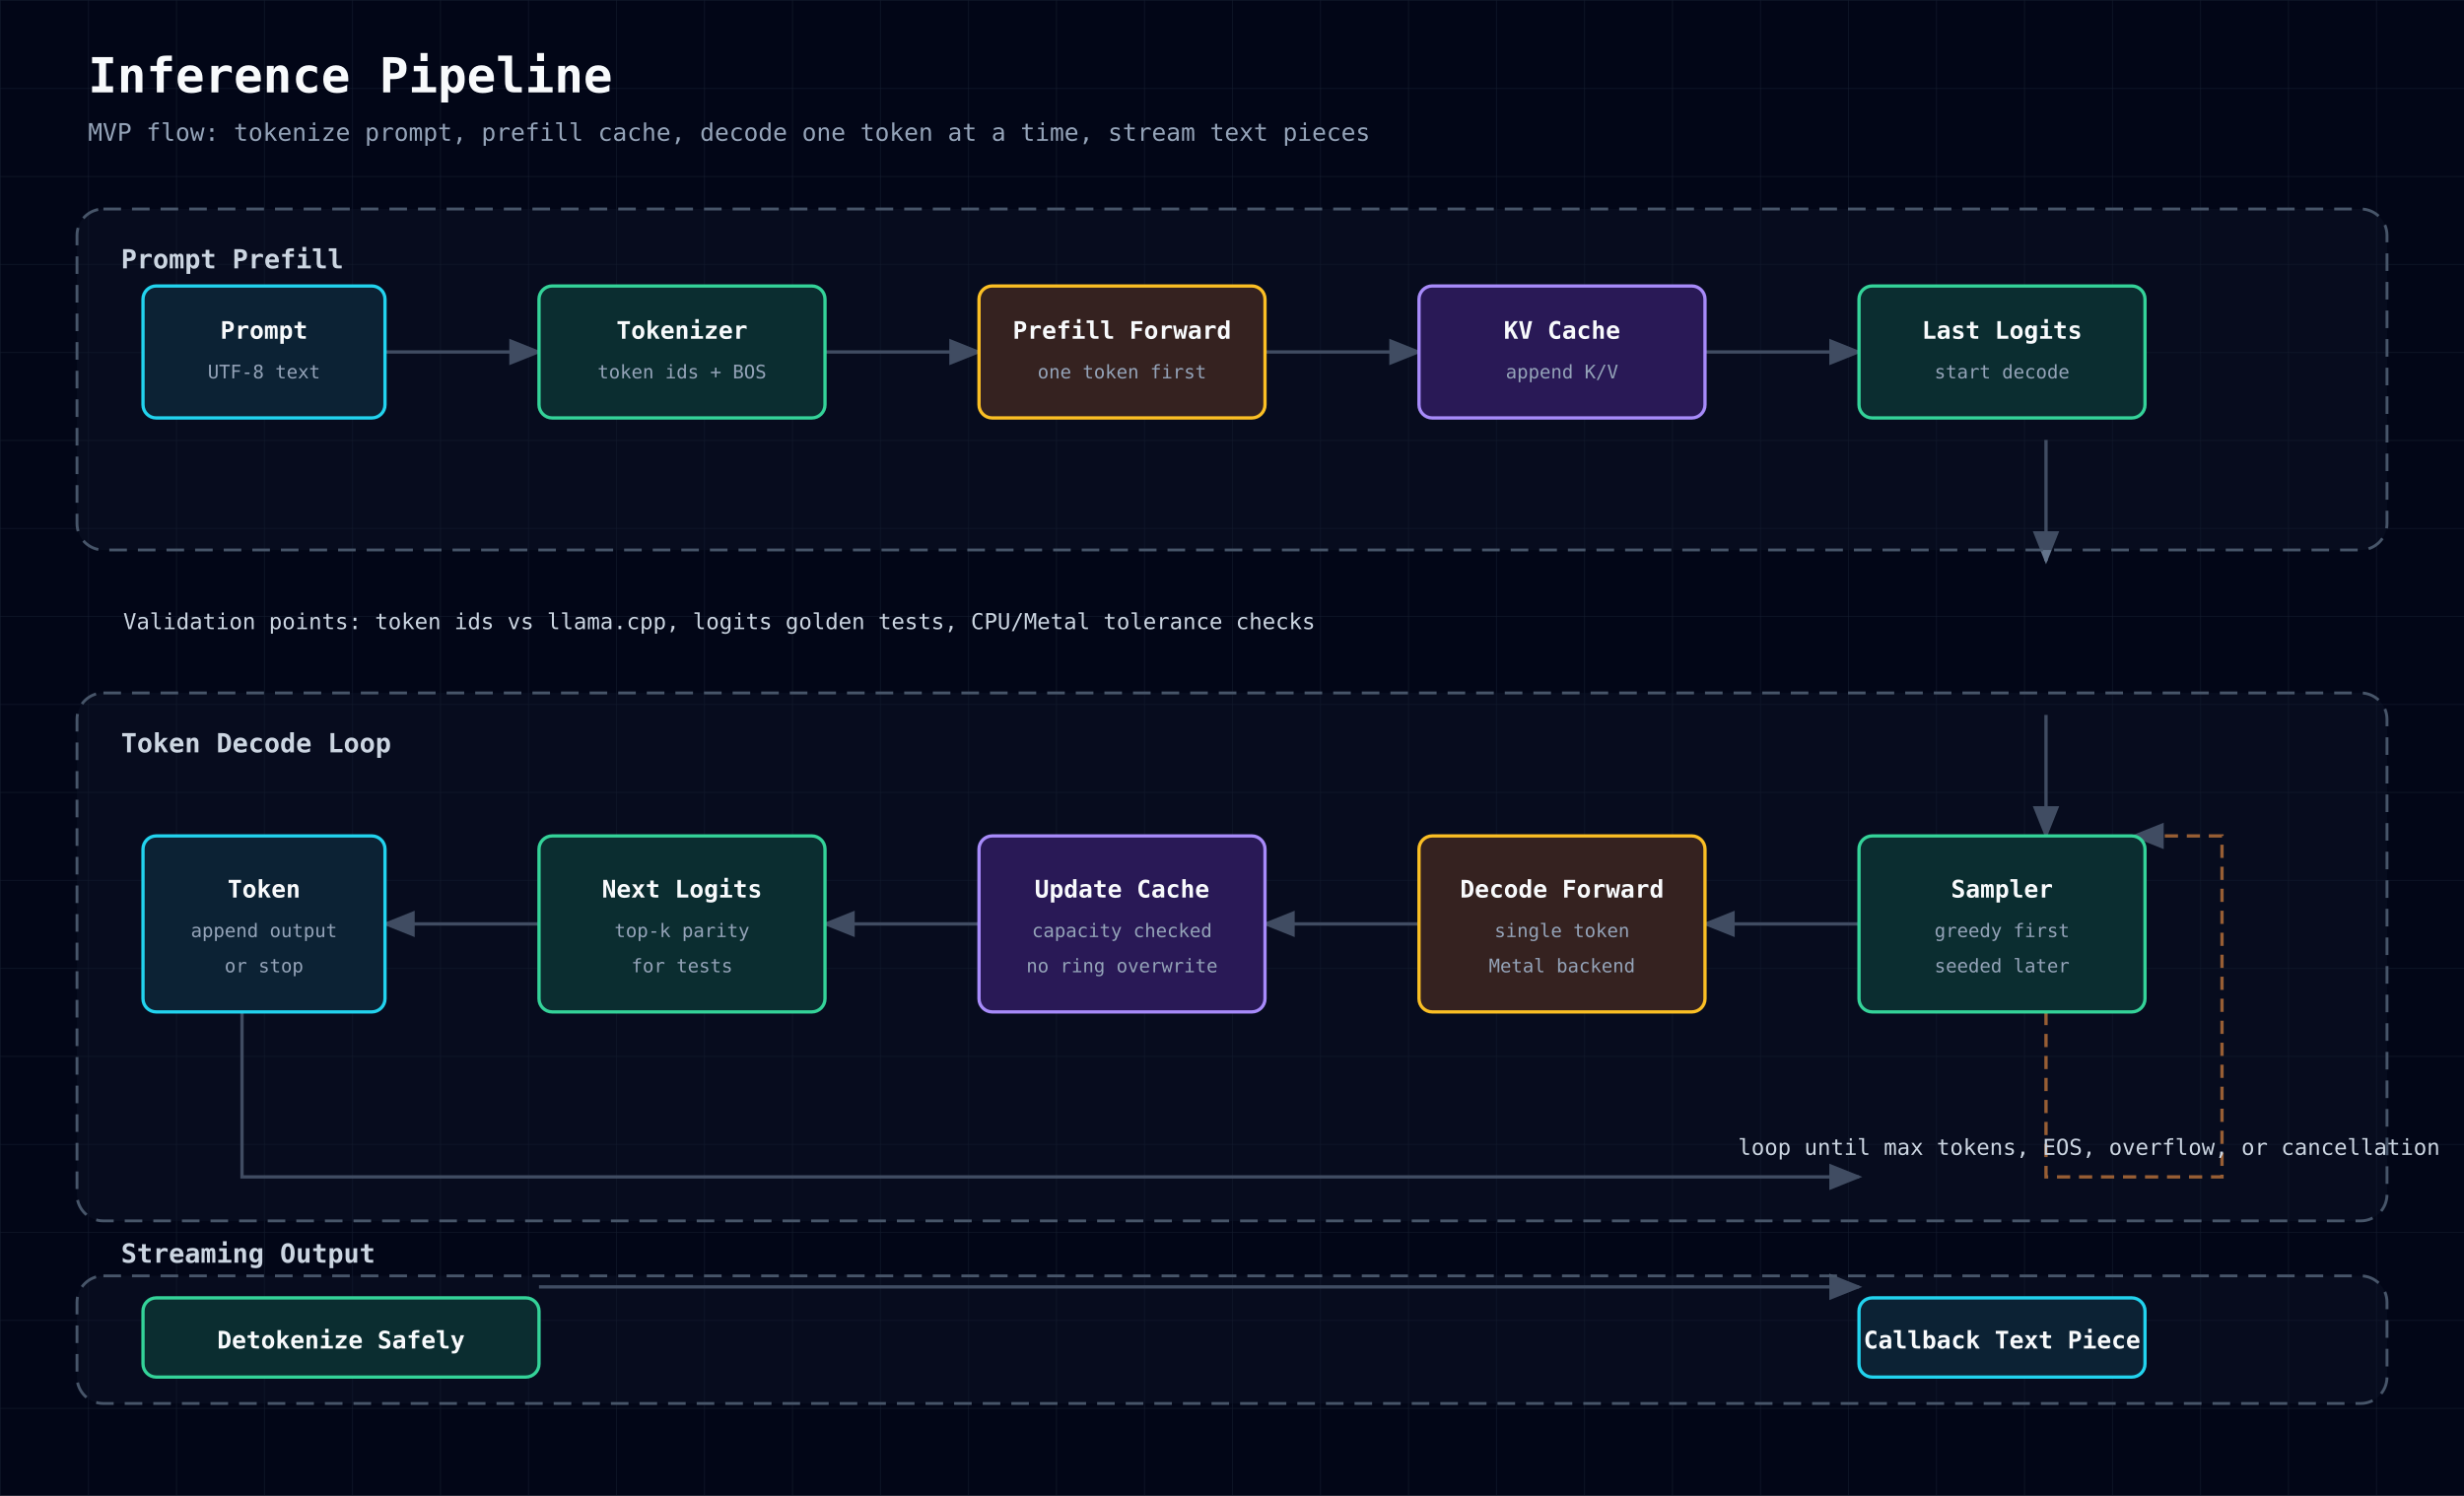
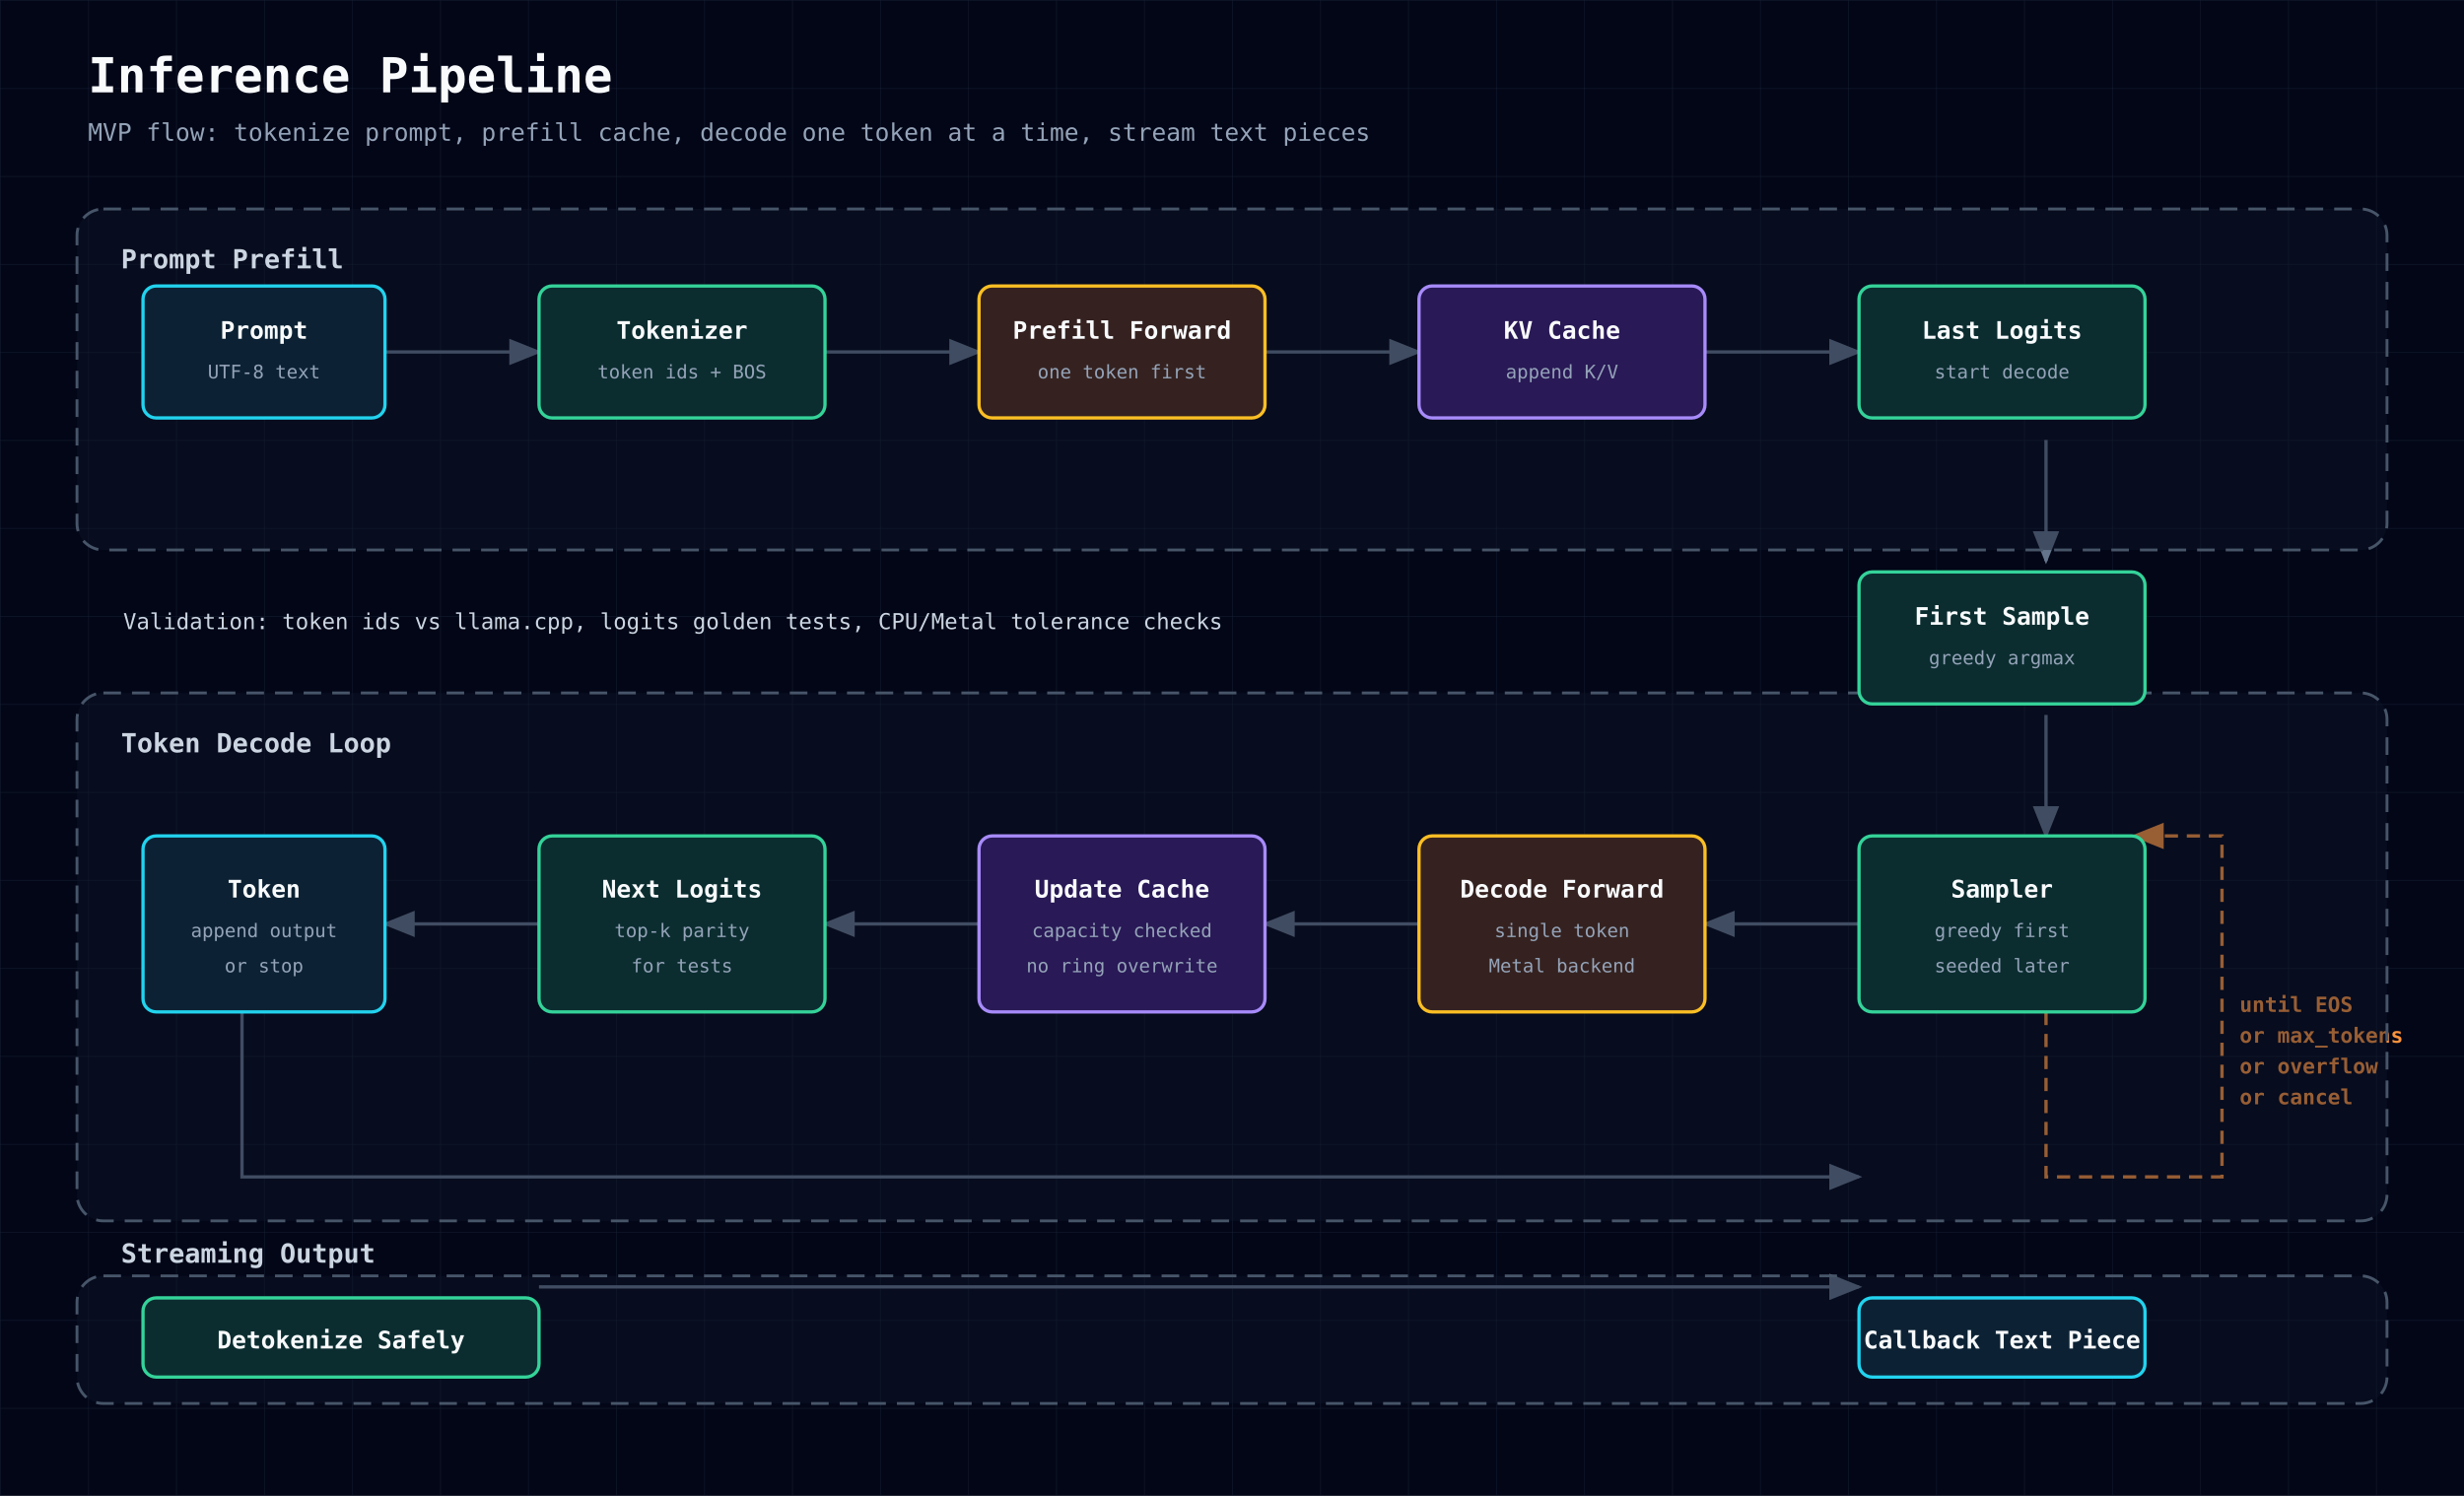
<svg xmlns="http://www.w3.org/2000/svg" width="1120" height="680" viewBox="0 0 1120 680" role="img" aria-labelledby="title desc">
  <defs>
    <pattern id="grid" width="40" height="40" patternUnits="userSpaceOnUse">
      <path d="M 40 0 L 0 0 0 40" fill="none" stroke="#1e293b" stroke-width="0.5" />
    </pattern>
    <marker id="arrow" markerWidth="10" markerHeight="8" refX="9" refY="4" orient="auto">
      <path d="M0,0 L10,4 L0,8 Z" fill="#64748b" />
+     </marker>
+     <marker id="arrow-loop" markerWidth="10" markerHeight="8" refX="9" refY="4" orient="auto">
+       <path d="M0,0 L10,4 L0,8 Z" fill="#fb923c" />
    </marker>
    <style>
      text { font-family: "JetBrains Mono", "SFMono-Regular", Menlo, Consolas, monospace; }
      .bg { fill: #020617; }
      .title { fill: #f8fafc; font-size: 22px; font-weight: 700; }
      .subtitle { fill: #94a3b8; font-size: 11px; }
      .lane { fill: rgba(15, 23, 42, 0.42); stroke: #475569; stroke-width: 1.3; stroke-dasharray: 8 5; }
      .lane-label { fill: #cbd5e1; font-size: 12px; font-weight: 700; }
      .step-title { fill: #f8fafc; font-size: 11px; font-weight: 700; }
      .step-sub { fill: #94a3b8; font-size: 8.5px; }
      .label { fill: #cbd5e1; font-size: 10px; }
+       .label-loop { fill: #fb923c; font-size: 9.5px; font-weight: 700; }
      .line { fill: none; stroke: #64748b; stroke-width: 1.5; marker-end: url(#arrow); }
-       .loop { fill: none; stroke: #fb923c; stroke-width: 1.5; stroke-dasharray: 6 4; marker-end: url(#arrow); }
+       .loop { fill: none; stroke: #fb923c; stroke-width: 1.5; stroke-dasharray: 6 4; marker-end: url(#arrow-loop); }
      .io { fill: rgba(8, 51, 68, 0.42); stroke: #22d3ee; stroke-width: 1.5; }
      .runtime { fill: rgba(6, 78, 59, 0.42); stroke: #34d399; stroke-width: 1.5; }
      .state { fill: rgba(76, 29, 149, 0.42); stroke: #a78bfa; stroke-width: 1.5; }
      .kernel { fill: rgba(120, 53, 15, 0.36); stroke: #fbbf24; stroke-width: 1.5; }
      .mask { fill: #0f172a; }
    </style>
  </defs>
  <rect class="bg" x="0" y="0" width="1120" height="680" />
  <rect x="0" y="0" width="1120" height="680" fill="url(#grid)" opacity="0.65" />
  <text class="title" x="40" y="42">Inference Pipeline</text>
  <text class="subtitle" x="40" y="64">MVP flow: tokenize prompt, prefill cache, decode one token at a time, stream text pieces</text>
  <path class="line" d="M175 160 H245" />
  <path class="line" d="M375 160 H445" />
  <path class="line" d="M575 160 H645" />
  <path class="line" d="M775 160 H845" />
  <path class="line" d="M930 200 V255" />
  <path class="line" d="M930 325 V380" />
  <path class="line" d="M845 420 H775" />
  <path class="line" d="M645 420 H575" />
  <path class="line" d="M445 420 H375" />
  <path class="line" d="M245 420 H175" />
  <path class="line" d="M110 460 V535 H845" />
  <path class="loop" d="M930 460 V535 H1010 V380 H970" />
+   <text class="label-loop" x="1018" y="460">until EOS</text>
+   <text class="label-loop" x="1018" y="474">or max_tokens</text>
+   <text class="label-loop" x="1018" y="488">or overflow</text>
+   <text class="label-loop" x="1018" y="502">or cancel</text>
  <path class="line" d="M245 585 H845" />
  <rect class="lane" x="35" y="95" width="1050" height="155" rx="12" />
  <text class="lane-label" x="55" y="122">Prompt Prefill</text>
  <rect class="lane" x="35" y="315" width="1050" height="240" rx="12" />
  <text class="lane-label" x="55" y="342">Token Decode Loop</text>
  <rect class="lane" x="35" y="580" width="1050" height="58" rx="12" />
  <text class="lane-label" x="55" y="574">Streaming Output</text>
  <rect class="mask" x="65" y="130" width="110" height="60" rx="6" />
  <rect class="io" x="65" y="130" width="110" height="60" rx="6" />
  <text class="step-title" x="120" y="154" text-anchor="middle">Prompt</text>
  <text class="step-sub" x="120" y="172" text-anchor="middle">UTF-8 text</text>
  <rect class="mask" x="245" y="130" width="130" height="60" rx="6" />
  <rect class="runtime" x="245" y="130" width="130" height="60" rx="6" />
  <text class="step-title" x="310" y="154" text-anchor="middle">Tokenizer</text>
  <text class="step-sub" x="310" y="172" text-anchor="middle">token ids + BOS</text>
  <rect class="mask" x="445" y="130" width="130" height="60" rx="6" />
  <rect class="kernel" x="445" y="130" width="130" height="60" rx="6" />
  <text class="step-title" x="510" y="154" text-anchor="middle">Prefill Forward</text>
  <text class="step-sub" x="510" y="172" text-anchor="middle">one token first</text>
  <rect class="mask" x="645" y="130" width="130" height="60" rx="6" />
  <rect class="state" x="645" y="130" width="130" height="60" rx="6" />
  <text class="step-title" x="710" y="154" text-anchor="middle">KV Cache</text>
  <text class="step-sub" x="710" y="172" text-anchor="middle">append K/V</text>
  <rect class="mask" x="845" y="130" width="130" height="60" rx="6" />
  <rect class="runtime" x="845" y="130" width="130" height="60" rx="6" />
  <text class="step-title" x="910" y="154" text-anchor="middle">Last Logits</text>
  <text class="step-sub" x="910" y="172" text-anchor="middle">start decode</text>
+   <rect class="mask" x="845" y="260" width="130" height="60" rx="6" />
+   <rect class="runtime" x="845" y="260" width="130" height="60" rx="6" />
+   <text class="step-title" x="910" y="284" text-anchor="middle">First Sample</text>
+   <text class="step-sub" x="910" y="302" text-anchor="middle">greedy argmax</text>
  <rect class="mask" x="845" y="380" width="130" height="80" rx="6" />
  <rect class="runtime" x="845" y="380" width="130" height="80" rx="6" />
  <text class="step-title" x="910" y="408" text-anchor="middle">Sampler</text>
  <text class="step-sub" x="910" y="426" text-anchor="middle">greedy first</text>
  <text class="step-sub" x="910" y="442" text-anchor="middle">seeded later</text>
  <rect class="mask" x="645" y="380" width="130" height="80" rx="6" />
  <rect class="kernel" x="645" y="380" width="130" height="80" rx="6" />
  <text class="step-title" x="710" y="408" text-anchor="middle">Decode Forward</text>
  <text class="step-sub" x="710" y="426" text-anchor="middle">single token</text>
  <text class="step-sub" x="710" y="442" text-anchor="middle">Metal backend</text>
  <rect class="mask" x="445" y="380" width="130" height="80" rx="6" />
  <rect class="state" x="445" y="380" width="130" height="80" rx="6" />
  <text class="step-title" x="510" y="408" text-anchor="middle">Update Cache</text>
  <text class="step-sub" x="510" y="426" text-anchor="middle">capacity checked</text>
  <text class="step-sub" x="510" y="442" text-anchor="middle">no ring overwrite</text>
  <rect class="mask" x="245" y="380" width="130" height="80" rx="6" />
  <rect class="runtime" x="245" y="380" width="130" height="80" rx="6" />
  <text class="step-title" x="310" y="408" text-anchor="middle">Next Logits</text>
  <text class="step-sub" x="310" y="426" text-anchor="middle">top-k parity</text>
  <text class="step-sub" x="310" y="442" text-anchor="middle">for tests</text>
  <rect class="mask" x="65" y="380" width="110" height="80" rx="6" />
  <rect class="io" x="65" y="380" width="110" height="80" rx="6" />
  <text class="step-title" x="120" y="408" text-anchor="middle">Token</text>
  <text class="step-sub" x="120" y="426" text-anchor="middle">append output</text>
  <text class="step-sub" x="120" y="442" text-anchor="middle">or stop</text>
  <rect class="mask" x="845" y="590" width="130" height="36" rx="6" />
  <rect class="io" x="845" y="590" width="130" height="36" rx="6" />
  <text class="step-title" x="910" y="613" text-anchor="middle">Callback Text Piece</text>
  <rect class="mask" x="65" y="590" width="180" height="36" rx="6" />
  <rect class="runtime" x="65" y="590" width="180" height="36" rx="6" />
  <text class="step-title" x="155" y="613" text-anchor="middle">Detokenize Safely</text>
-   <text class="label" x="790" y="525">loop until max tokens, EOS, overflow, or cancellation</text>
-   <text class="label" x="56" y="286">Validation points: token ids vs llama.cpp, logits golden tests, CPU/Metal tolerance checks</text>
+   <text class="label" x="56" y="286">Validation: token ids vs llama.cpp, logits golden tests, CPU/Metal tolerance checks</text>
</svg>
